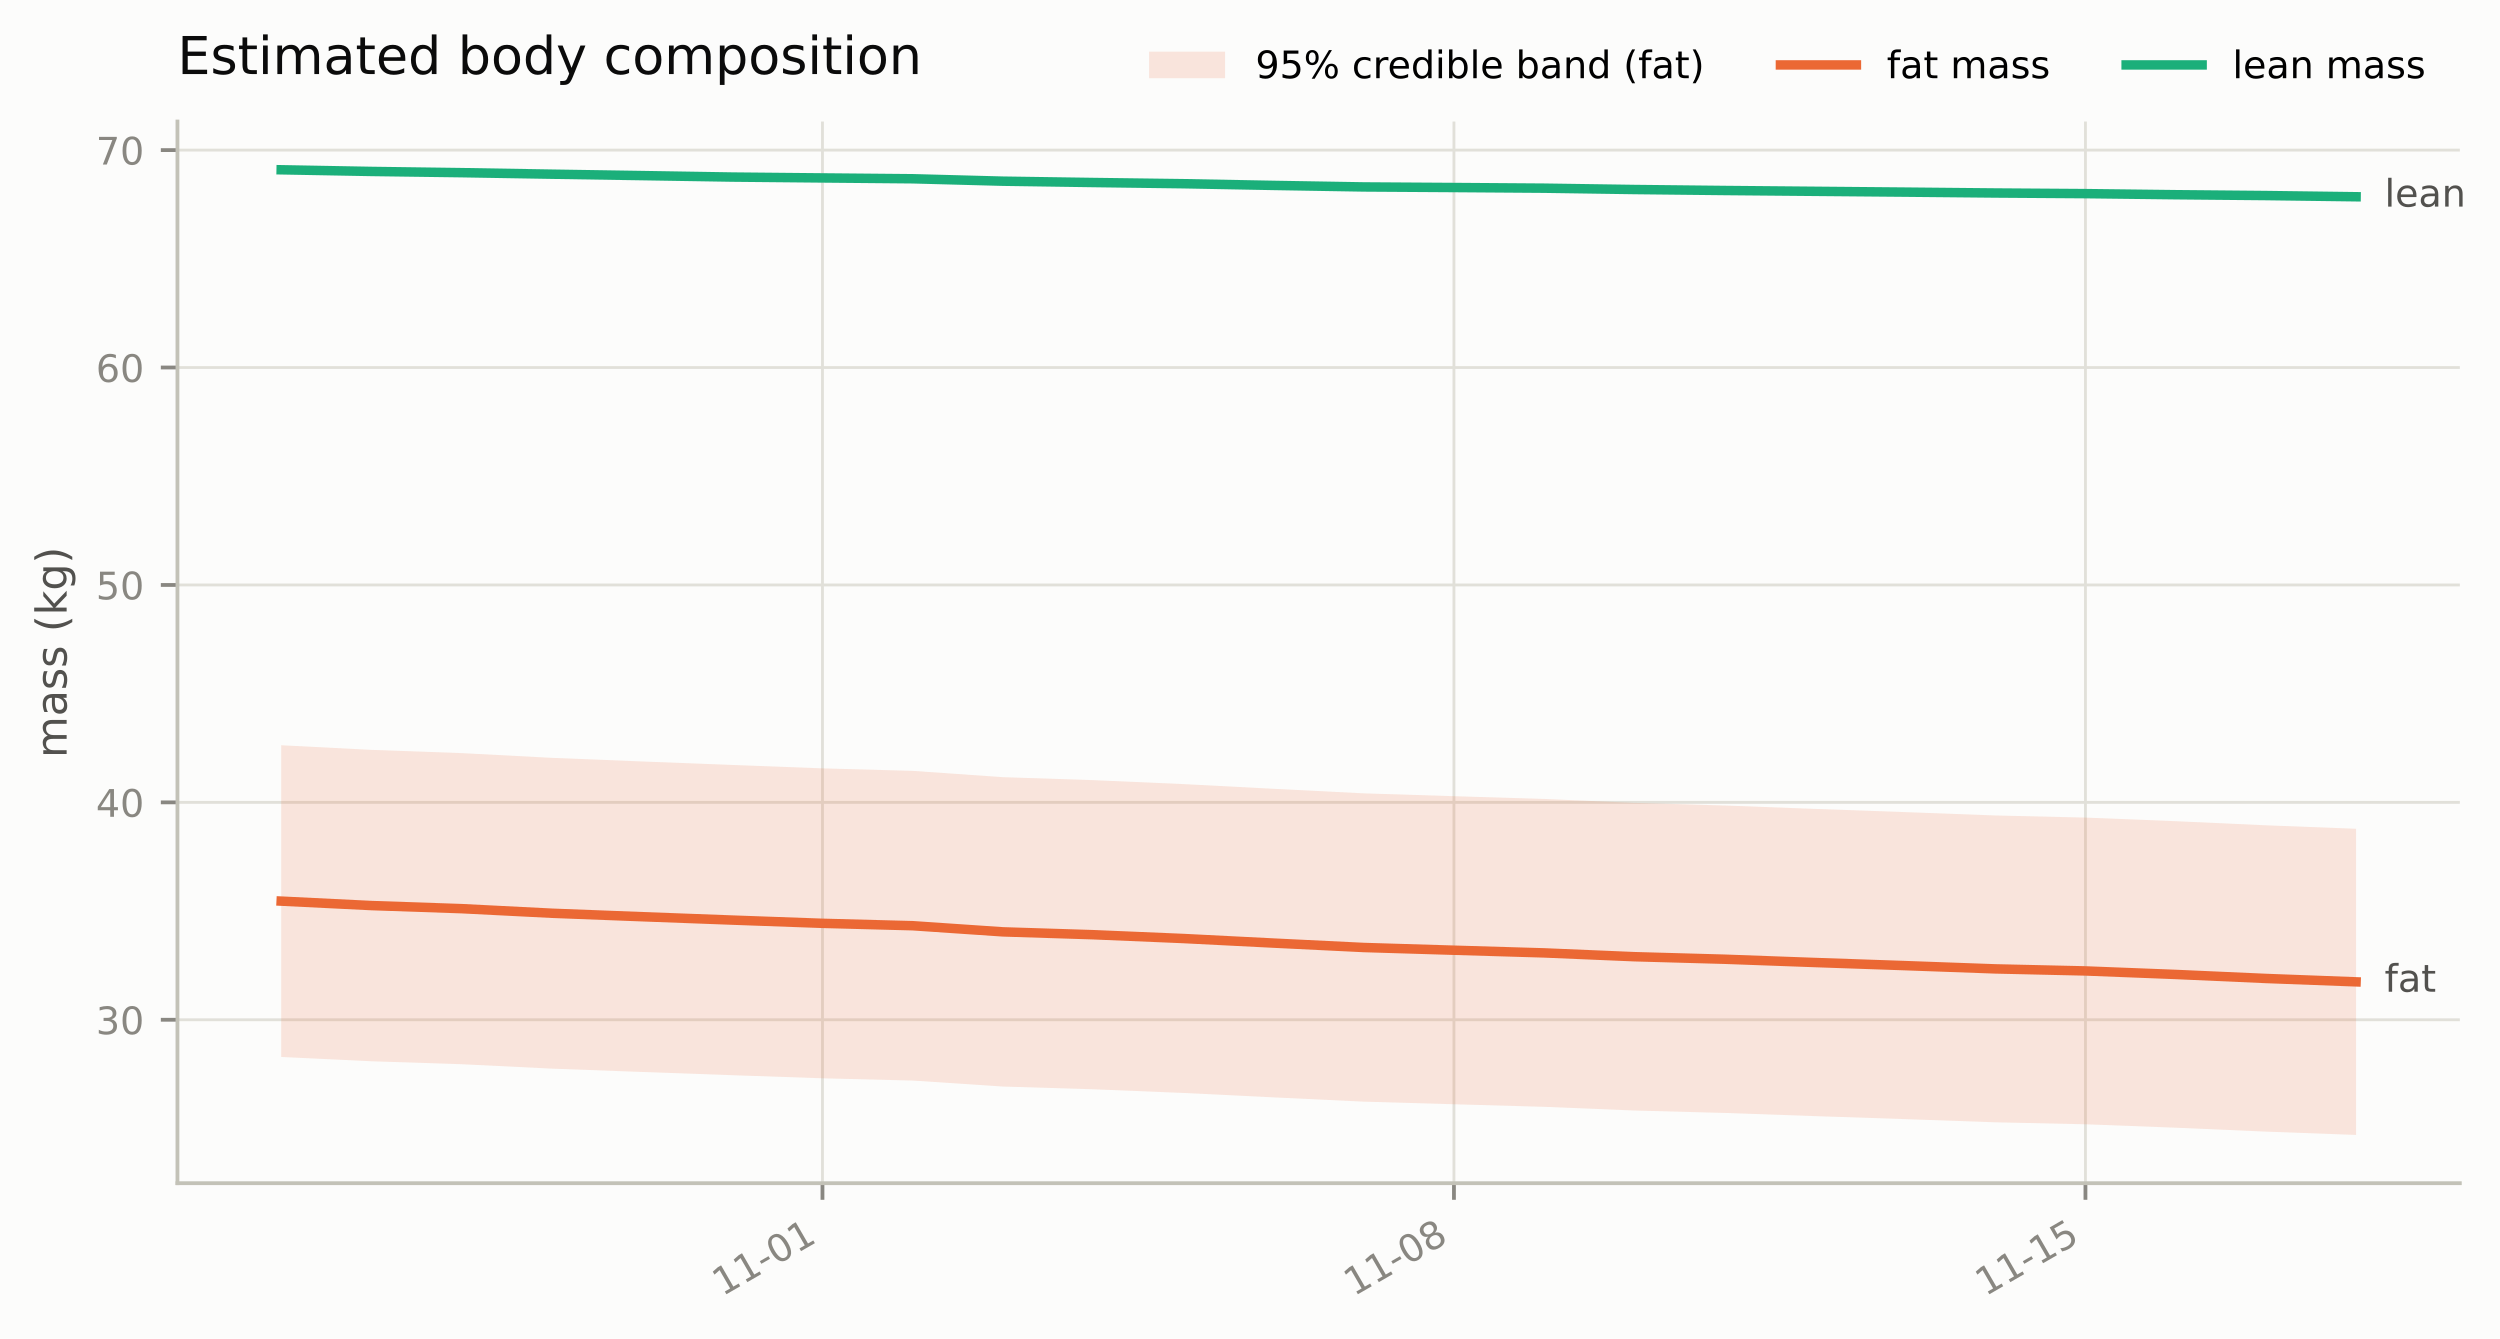
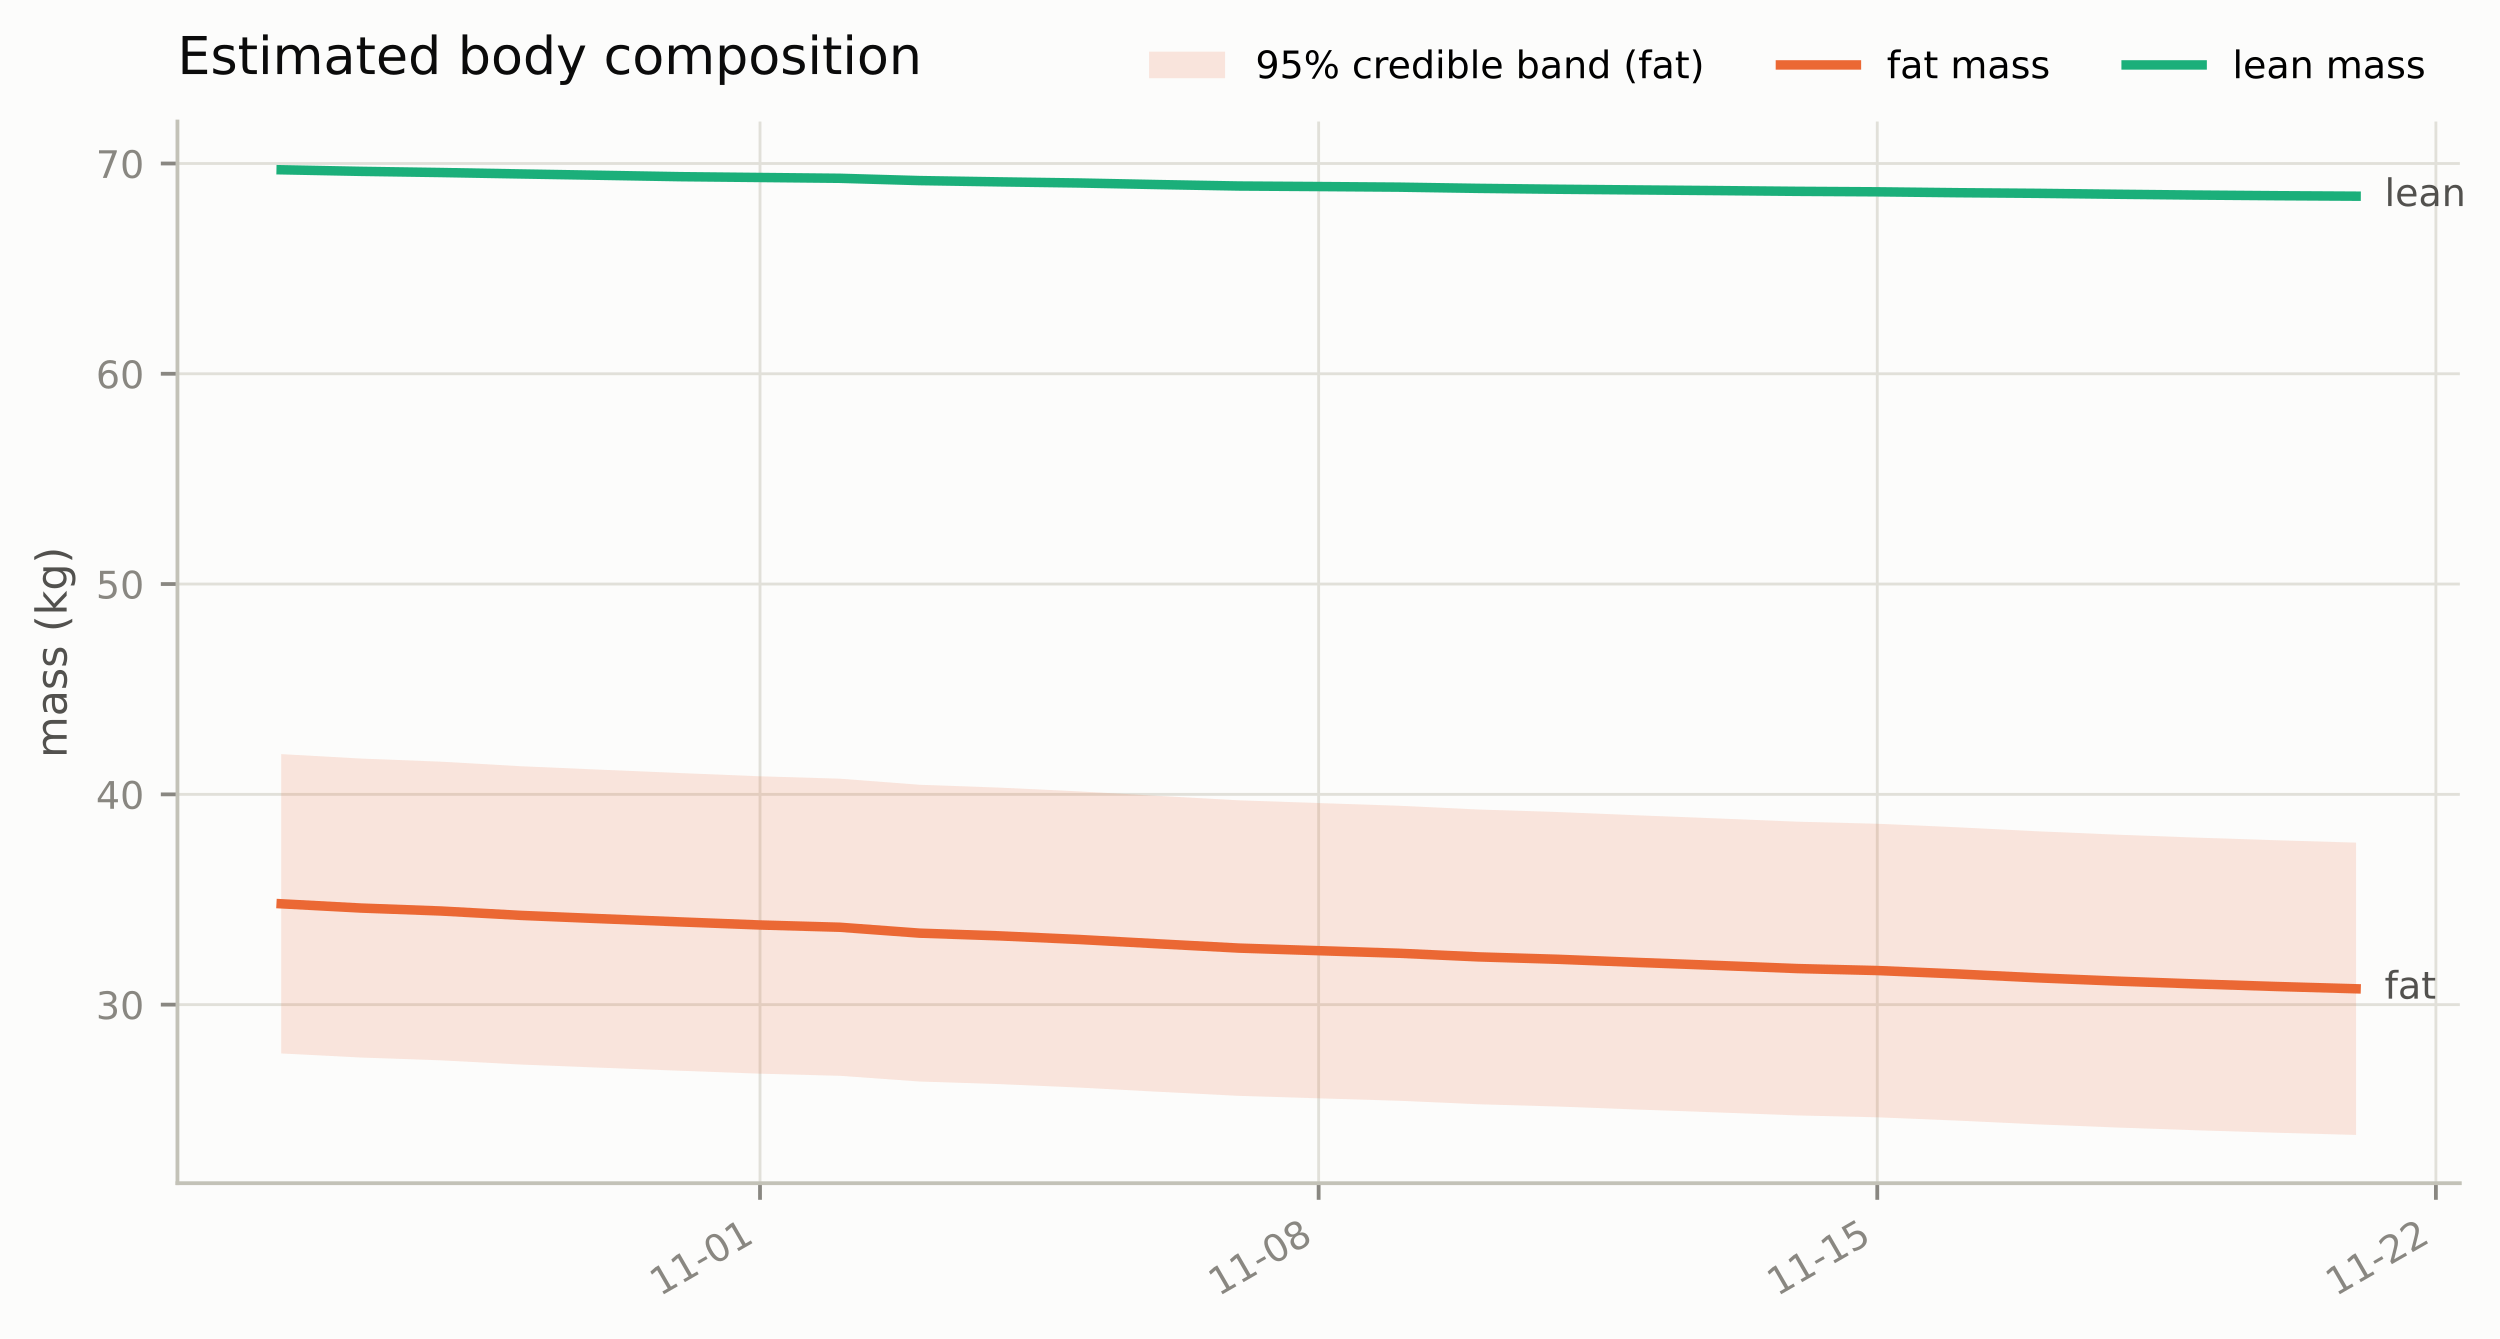
<svg xmlns="http://www.w3.org/2000/svg" xmlns:xlink="http://www.w3.org/1999/xlink" width="526.643pt" height="282pt" viewBox="0 0 526.643 282" version="1.1">
  <defs>
    <style type="text/css">*{stroke-linejoin: round; stroke-linecap: butt}</style>
  </defs>
  <g id="figure_1">
    <g id="patch_1">
      <path d="M 0 282  L 526.643 282  L 526.643 0  L 0 0  z " style="fill: #fcfcfb" />
    </g>
    <g id="axes_1">
      <g id="patch_2">
        <path d="M 37.381 249.248  L 518.18 249.248  L 518.18 25.601  L 37.381 25.601  z " style="fill: #fcfcfb" />
      </g>
      <g id="matplotlib.axis_1">
        <g id="xtick_1">
          <g id="line2d_1">
-             <path d="M 173.259 249.248  L 173.259 25.601  " clip-path="url(#p56e47faa74)" style="fill: none; stroke: #e1e0d9; stroke-width: 0.6; stroke-linecap: square" />
+             <path d="M 160.102 249.248  L 160.102 25.601  " clip-path="url(#p4e3d60b8e0)" style="fill: none; stroke: #e1e0d9; stroke-width: 0.6; stroke-linecap: square" />
          </g>
          <g id="line2d_2">
            <defs>
-               <path id="m9c98b9053b" d="M 0 0  L 0 3.5  " style="stroke: #898781; stroke-width: 0.8" />
+               <path id="m84231bf52a" d="M 0 0  L 0 3.5  " style="stroke: #898781; stroke-width: 0.8" />
            </defs>
            <g>
-               <use xlink:href="#m9c98b9053b" x="173.259" y="249.248" style="fill: #898781; stroke: #898781; stroke-width: 0.8" />
+               <use xlink:href="#m84231bf52a" x="160.102" y="249.248" style="fill: #898781; stroke: #898781; stroke-width: 0.8" />
            </g>
          </g>
          <g id="text_1">
-             <g style="fill: #898781" transform="translate(152.1661 273.1351) rotate(-30) scale(0.08 -0.08)">
+             <g style="fill: #898781" transform="translate(139.0095 273.1351) rotate(-30) scale(0.08 -0.08)">
              <defs>
                <path id="DejaVuSans-14" d="M 794 531  L 1825 531  L 1825 4091  L 703 3866  L 703 4441  L 1819 4666  L 2450 4666  L 2450 531  L 3481 531  L 3481 0  L 794 0  L 794 531  z " transform="scale(0.015625)" />
                <path id="DejaVuSans-10" d="M 313 2009  L 1997 2009  L 1997 1497  L 313 1497  L 313 2009  z " transform="scale(0.015625)" />
                <path id="DejaVuSans-13" d="M 2034 4250  Q 1547 4250 1301 3770  Q 1056 3291 1056 2328  Q 1056 1369 1301 889  Q 1547 409 2034 409  Q 2525 409 2770 889  Q 3016 1369 3016 2328  Q 3016 3291 2770 3770  Q 2525 4250 2034 4250  z M 2034 4750  Q 2819 4750 3233 4129  Q 3647 3509 3647 2328  Q 3647 1150 3233 529  Q 2819 -91 2034 -91  Q 1250 -91 836 529  Q 422 1150 422 2328  Q 422 3509 836 4129  Q 1250 4750 2034 4750  z " transform="scale(0.015625)" />
              </defs>
              <use xlink:href="#DejaVuSans-14" />
              <use xlink:href="#DejaVuSans-14" transform="translate(63.625 0)" />
              <use xlink:href="#DejaVuSans-10" transform="translate(127.25 0)" />
              <use xlink:href="#DejaVuSans-13" transform="translate(163.3281 0)" />
              <use xlink:href="#DejaVuSans-14" transform="translate(226.9531 0)" />
            </g>
          </g>
        </g>
        <g id="xtick_2">
          <g id="line2d_3">
-             <path d="M 306.286 249.248  L 306.286 25.601  " clip-path="url(#p56e47faa74)" style="fill: none; stroke: #e1e0d9; stroke-width: 0.6; stroke-linecap: square" />
+             <path d="M 277.781 249.248  L 277.781 25.601  " clip-path="url(#p4e3d60b8e0)" style="fill: none; stroke: #e1e0d9; stroke-width: 0.6; stroke-linecap: square" />
          </g>
          <g id="line2d_4">
            <g>
-               <use xlink:href="#m9c98b9053b" x="306.286" y="249.248" style="fill: #898781; stroke: #898781; stroke-width: 0.8" />
+               <use xlink:href="#m84231bf52a" x="277.781" y="249.248" style="fill: #898781; stroke: #898781; stroke-width: 0.8" />
            </g>
          </g>
          <g id="text_2">
-             <g style="fill: #898781" transform="translate(285.1937 273.1351) rotate(-30) scale(0.08 -0.08)">
+             <g style="fill: #898781" transform="translate(256.6877 273.1351) rotate(-30) scale(0.08 -0.08)">
              <defs>
                <path id="DejaVuSans-1b" d="M 2034 2216  Q 1584 2216 1326 1975  Q 1069 1734 1069 1313  Q 1069 891 1326 650  Q 1584 409 2034 409  Q 2484 409 2743 651  Q 3003 894 3003 1313  Q 3003 1734 2745 1975  Q 2488 2216 2034 2216  z M 1403 2484  Q 997 2584 770 2862  Q 544 3141 544 3541  Q 544 4100 942 4425  Q 1341 4750 2034 4750  Q 2731 4750 3128 4425  Q 3525 4100 3525 3541  Q 3525 3141 3298 2862  Q 3072 2584 2669 2484  Q 3125 2378 3379 2068  Q 3634 1759 3634 1313  Q 3634 634 3220 271  Q 2806 -91 2034 -91  Q 1263 -91 848 271  Q 434 634 434 1313  Q 434 1759 690 2068  Q 947 2378 1403 2484  z M 1172 3481  Q 1172 3119 1398 2916  Q 1625 2713 2034 2713  Q 2441 2713 2670 2916  Q 2900 3119 2900 3481  Q 2900 3844 2670 4047  Q 2441 4250 2034 4250  Q 1625 4250 1398 4047  Q 1172 3844 1172 3481  z " transform="scale(0.015625)" />
              </defs>
              <use xlink:href="#DejaVuSans-14" />
              <use xlink:href="#DejaVuSans-14" transform="translate(63.625 0)" />
              <use xlink:href="#DejaVuSans-10" transform="translate(127.25 0)" />
              <use xlink:href="#DejaVuSans-13" transform="translate(163.3281 0)" />
              <use xlink:href="#DejaVuSans-1b" transform="translate(226.9531 0)" />
            </g>
          </g>
        </g>
        <g id="xtick_3">
          <g id="line2d_5">
-             <path d="M 439.314 249.248  L 439.314 25.601  " clip-path="url(#p56e47faa74)" style="fill: none; stroke: #e1e0d9; stroke-width: 0.6; stroke-linecap: square" />
+             <path d="M 395.459 249.248  L 395.459 25.601  " clip-path="url(#p4e3d60b8e0)" style="fill: none; stroke: #e1e0d9; stroke-width: 0.6; stroke-linecap: square" />
          </g>
          <g id="line2d_6">
            <g>
-               <use xlink:href="#m9c98b9053b" x="439.314" y="249.248" style="fill: #898781; stroke: #898781; stroke-width: 0.8" />
+               <use xlink:href="#m84231bf52a" x="395.459" y="249.248" style="fill: #898781; stroke: #898781; stroke-width: 0.8" />
            </g>
          </g>
          <g id="text_3">
-             <g style="fill: #898781" transform="translate(418.2212 273.1351) rotate(-30) scale(0.08 -0.08)">
+             <g style="fill: #898781" transform="translate(374.366 273.1351) rotate(-30) scale(0.08 -0.08)">
              <defs>
                <path id="DejaVuSans-18" d="M 691 4666  L 3169 4666  L 3169 4134  L 1269 4134  L 1269 2991  Q 1406 3038 1543 3061  Q 1681 3084 1819 3084  Q 2600 3084 3056 2656  Q 3513 2228 3513 1497  Q 3513 744 3044 326  Q 2575 -91 1722 -91  Q 1428 -91 1123 -41  Q 819 9 494 109  L 494 744  Q 775 591 1075 516  Q 1375 441 1709 441  Q 2250 441 2565 725  Q 2881 1009 2881 1497  Q 2881 1984 2565 2268  Q 2250 2553 1709 2553  Q 1456 2553 1204 2497  Q 953 2441 691 2322  L 691 4666  z " transform="scale(0.015625)" />
              </defs>
              <use xlink:href="#DejaVuSans-14" />
              <use xlink:href="#DejaVuSans-14" transform="translate(63.625 0)" />
              <use xlink:href="#DejaVuSans-10" transform="translate(127.25 0)" />
              <use xlink:href="#DejaVuSans-14" transform="translate(163.3281 0)" />
              <use xlink:href="#DejaVuSans-18" transform="translate(226.9531 0)" />
            </g>
          </g>
        </g>
+         <g id="xtick_4">
+           <g id="line2d_7">
+             <path d="M 513.137 249.248  L 513.137 25.601  " clip-path="url(#p4e3d60b8e0)" style="fill: none; stroke: #e1e0d9; stroke-width: 0.6; stroke-linecap: square" />
+           </g>
+           <g id="line2d_8">
+             <g>
+               <use xlink:href="#m84231bf52a" x="513.137" y="249.248" style="fill: #898781; stroke: #898781; stroke-width: 0.8" />
+             </g>
+           </g>
+           <g id="text_4">
+             <g style="fill: #898781" transform="translate(492.0442 273.1351) rotate(-30) scale(0.08 -0.08)">
+               <defs>
+                 <path id="DejaVuSans-15" d="M 1228 531  L 3431 531  L 3431 0  L 469 0  L 469 531  Q 828 903 1448 1529  Q 2069 2156 2228 2338  Q 2531 2678 2651 2914  Q 2772 3150 2772 3378  Q 2772 3750 2511 3984  Q 2250 4219 1831 4219  Q 1534 4219 1204 4116  Q 875 4013 500 3803  L 500 4441  Q 881 4594 1212 4672  Q 1544 4750 1819 4750  Q 2544 4750 2975 4387  Q 3406 4025 3406 3419  Q 3406 3131 3298 2873  Q 3191 2616 2906 2266  Q 2828 2175 2409 1742  Q 1991 1309 1228 531  z " transform="scale(0.015625)" />
+               </defs>
+               <use xlink:href="#DejaVuSans-14" />
+               <use xlink:href="#DejaVuSans-14" transform="translate(63.625 0)" />
+               <use xlink:href="#DejaVuSans-10" transform="translate(127.25 0)" />
+               <use xlink:href="#DejaVuSans-15" transform="translate(163.3281 0)" />
+               <use xlink:href="#DejaVuSans-15" transform="translate(226.9531 0)" />
+             </g>
+           </g>
+         </g>
      </g>
      <g id="matplotlib.axis_2">
        <g id="ytick_1">
-           <g id="line2d_7">
-             <path d="M 37.381 214.82  L 518.18 214.82  " clip-path="url(#p56e47faa74)" style="fill: none; stroke: #e1e0d9; stroke-width: 0.6; stroke-linecap: square" />
-           </g>
-           <g id="line2d_8">
+           <g id="line2d_9">
+             <path d="M 37.381 211.631  L 518.18 211.631  " clip-path="url(#p4e3d60b8e0)" style="fill: none; stroke: #e1e0d9; stroke-width: 0.6; stroke-linecap: square" />
+           </g>
+           <g id="line2d_10">
            <defs>
-               <path id="m572380860f" d="M 0 0  L -3.5 0  " style="stroke: #898781; stroke-width: 0.8" />
+               <path id="m8a82c332f6" d="M 0 0  L -3.5 0  " style="stroke: #898781; stroke-width: 0.8" />
            </defs>
            <g>
-               <use xlink:href="#m572380860f" x="37.381" y="214.82" style="fill: #898781; stroke: #898781; stroke-width: 0.8" />
-             </g>
-           </g>
-           <g id="text_4">
-             <g style="fill: #898781" transform="translate(20.2007 217.8587) scale(0.08 -0.08)">
+               <use xlink:href="#m8a82c332f6" x="37.381" y="211.631" style="fill: #898781; stroke: #898781; stroke-width: 0.8" />
+             </g>
+           </g>
+           <g id="text_5">
+             <g style="fill: #898781" transform="translate(20.2007 214.6703) scale(0.08 -0.08)">
              <defs>
                <path id="DejaVuSans-16" d="M 2597 2516  Q 3050 2419 3304 2112  Q 3559 1806 3559 1356  Q 3559 666 3084 287  Q 2609 -91 1734 -91  Q 1441 -91 1130 -33  Q 819 25 488 141  L 488 750  Q 750 597 1062 519  Q 1375 441 1716 441  Q 2309 441 2620 675  Q 2931 909 2931 1356  Q 2931 1769 2642 2001  Q 2353 2234 1838 2234  L 1294 2234  L 1294 2753  L 1863 2753  Q 2328 2753 2575 2939  Q 2822 3125 2822 3475  Q 2822 3834 2567 4026  Q 2313 4219 1838 4219  Q 1578 4219 1281 4162  Q 984 4106 628 3988  L 628 4550  Q 988 4650 1302 4700  Q 1616 4750 1894 4750  Q 2613 4750 3031 4423  Q 3450 4097 3450 3541  Q 3450 3153 3228 2886  Q 3006 2619 2597 2516  z " transform="scale(0.015625)" />
              </defs>
              <use xlink:href="#DejaVuSans-16" />
              <use xlink:href="#DejaVuSans-13" transform="translate(63.625 0)" />
            </g>
          </g>
        </g>
        <g id="ytick_2">
-           <g id="line2d_9">
-             <path d="M 37.381 169.021  L 518.18 169.021  " clip-path="url(#p56e47faa74)" style="fill: none; stroke: #e1e0d9; stroke-width: 0.6; stroke-linecap: square" />
-           </g>
-           <g id="line2d_10">
-             <g>
-               <use xlink:href="#m572380860f" x="37.381" y="169.021" style="fill: #898781; stroke: #898781; stroke-width: 0.8" />
-             </g>
-           </g>
-           <g id="text_5">
-             <g style="fill: #898781" transform="translate(20.2007 172.0599) scale(0.08 -0.08)">
+           <g id="line2d_11">
+             <path d="M 37.381 167.334  L 518.18 167.334  " clip-path="url(#p4e3d60b8e0)" style="fill: none; stroke: #e1e0d9; stroke-width: 0.6; stroke-linecap: square" />
+           </g>
+           <g id="line2d_12">
+             <g>
+               <use xlink:href="#m8a82c332f6" x="37.381" y="167.334" style="fill: #898781; stroke: #898781; stroke-width: 0.8" />
+             </g>
+           </g>
+           <g id="text_6">
+             <g style="fill: #898781" transform="translate(20.2007 170.3728) scale(0.08 -0.08)">
              <defs>
                <path id="DejaVuSans-17" d="M 2419 4116  L 825 1625  L 2419 1625  L 2419 4116  z M 2253 4666  L 3047 4666  L 3047 1625  L 3713 1625  L 3713 1100  L 3047 1100  L 3047 0  L 2419 0  L 2419 1100  L 313 1100  L 313 1709  L 2253 4666  z " transform="scale(0.015625)" />
              </defs>
              <use xlink:href="#DejaVuSans-17" />
              <use xlink:href="#DejaVuSans-13" transform="translate(63.625 0)" />
            </g>
          </g>
        </g>
        <g id="ytick_3">
-           <g id="line2d_11">
-             <path d="M 37.381 123.222  L 518.18 123.222  " clip-path="url(#p56e47faa74)" style="fill: none; stroke: #e1e0d9; stroke-width: 0.6; stroke-linecap: square" />
-           </g>
-           <g id="line2d_12">
-             <g>
-               <use xlink:href="#m572380860f" x="37.381" y="123.222" style="fill: #898781; stroke: #898781; stroke-width: 0.8" />
-             </g>
-           </g>
-           <g id="text_6">
-             <g style="fill: #898781" transform="translate(20.2007 126.261) scale(0.08 -0.08)">
+           <g id="line2d_13">
+             <path d="M 37.381 123.036  L 518.18 123.036  " clip-path="url(#p4e3d60b8e0)" style="fill: none; stroke: #e1e0d9; stroke-width: 0.6; stroke-linecap: square" />
+           </g>
+           <g id="line2d_14">
+             <g>
+               <use xlink:href="#m8a82c332f6" x="37.381" y="123.036" style="fill: #898781; stroke: #898781; stroke-width: 0.8" />
+             </g>
+           </g>
+           <g id="text_7">
+             <g style="fill: #898781" transform="translate(20.2007 126.0753) scale(0.08 -0.08)">
              <use xlink:href="#DejaVuSans-18" />
              <use xlink:href="#DejaVuSans-13" transform="translate(63.625 0)" />
            </g>
          </g>
        </g>
        <g id="ytick_4">
-           <g id="line2d_13">
-             <path d="M 37.381 77.423  L 518.18 77.423  " clip-path="url(#p56e47faa74)" style="fill: none; stroke: #e1e0d9; stroke-width: 0.6; stroke-linecap: square" />
-           </g>
-           <g id="line2d_14">
-             <g>
-               <use xlink:href="#m572380860f" x="37.381" y="77.423" style="fill: #898781; stroke: #898781; stroke-width: 0.8" />
-             </g>
-           </g>
-           <g id="text_7">
-             <g style="fill: #898781" transform="translate(20.2007 80.46221) scale(0.08 -0.08)">
+           <g id="line2d_15">
+             <path d="M 37.381 78.739  L 518.18 78.739  " clip-path="url(#p4e3d60b8e0)" style="fill: none; stroke: #e1e0d9; stroke-width: 0.6; stroke-linecap: square" />
+           </g>
+           <g id="line2d_16">
+             <g>
+               <use xlink:href="#m8a82c332f6" x="37.381" y="78.739" style="fill: #898781; stroke: #898781; stroke-width: 0.8" />
+             </g>
+           </g>
+           <g id="text_8">
+             <g style="fill: #898781" transform="translate(20.2007 81.77773) scale(0.08 -0.08)">
              <defs>
                <path id="DejaVuSans-19" d="M 2113 2584  Q 1688 2584 1439 2293  Q 1191 2003 1191 1497  Q 1191 994 1439 701  Q 1688 409 2113 409  Q 2538 409 2786 701  Q 3034 994 3034 1497  Q 3034 2003 2786 2293  Q 2538 2584 2113 2584  z M 3366 4563  L 3366 3988  Q 3128 4100 2886 4159  Q 2644 4219 2406 4219  Q 1781 4219 1451 3797  Q 1122 3375 1075 2522  Q 1259 2794 1537 2939  Q 1816 3084 2150 3084  Q 2853 3084 3261 2657  Q 3669 2231 3669 1497  Q 3669 778 3244 343  Q 2819 -91 2113 -91  Q 1303 -91 875 529  Q 447 1150 447 2328  Q 447 3434 972 4092  Q 1497 4750 2381 4750  Q 2619 4750 2861 4703  Q 3103 4656 3366 4563  z " transform="scale(0.015625)" />
              </defs>
              <use xlink:href="#DejaVuSans-19" />
              <use xlink:href="#DejaVuSans-13" transform="translate(63.625 0)" />
            </g>
          </g>
        </g>
        <g id="ytick_5">
-           <g id="line2d_15">
-             <path d="M 37.381 31.624  L 518.18 31.624  " clip-path="url(#p56e47faa74)" style="fill: none; stroke: #e1e0d9; stroke-width: 0.6; stroke-linecap: square" />
-           </g>
-           <g id="line2d_16">
-             <g>
-               <use xlink:href="#m572380860f" x="37.381" y="31.624" style="fill: #898781; stroke: #898781; stroke-width: 0.8" />
-             </g>
-           </g>
-           <g id="text_8">
-             <g style="fill: #898781" transform="translate(20.2007 34.66339) scale(0.08 -0.08)">
+           <g id="line2d_17">
+             <path d="M 37.381 34.441  L 518.18 34.441  " clip-path="url(#p4e3d60b8e0)" style="fill: none; stroke: #e1e0d9; stroke-width: 0.6; stroke-linecap: square" />
+           </g>
+           <g id="line2d_18">
+             <g>
+               <use xlink:href="#m8a82c332f6" x="37.381" y="34.441" style="fill: #898781; stroke: #898781; stroke-width: 0.8" />
+             </g>
+           </g>
+           <g id="text_9">
+             <g style="fill: #898781" transform="translate(20.2007 37.48019) scale(0.08 -0.08)">
              <defs>
                <path id="DejaVuSans-1a" d="M 525 4666  L 3525 4666  L 3525 4397  L 1831 0  L 1172 0  L 2766 4134  L 525 4134  L 525 4666  z " transform="scale(0.015625)" />
              </defs>
              <use xlink:href="#DejaVuSans-1a" />
              <use xlink:href="#DejaVuSans-13" transform="translate(63.625 0)" />
            </g>
          </g>
        </g>
-         <g id="text_9">
+         <g id="text_10">
          <g style="fill: #52514e" transform="translate(14.03859 159.6579) rotate(-90) scale(0.09 -0.09)">
            <defs>
              <path id="DejaVuSans-50" d="M 3328 2828  Q 3544 3216 3844 3400  Q 4144 3584 4550 3584  Q 5097 3584 5394 3201  Q 5691 2819 5691 2113  L 5691 0  L 5113 0  L 5113 2094  Q 5113 2597 4934 2840  Q 4756 3084 4391 3084  Q 3944 3084 3684 2787  Q 3425 2491 3425 1978  L 3425 0  L 2847 0  L 2847 2094  Q 2847 2600 2669 2842  Q 2491 3084 2119 3084  Q 1678 3084 1418 2786  Q 1159 2488 1159 1978  L 1159 0  L 581 0  L 581 3500  L 1159 3500  L 1159 2956  Q 1356 3278 1631 3431  Q 1906 3584 2284 3584  Q 2666 3584 2933 3390  Q 3200 3197 3328 2828  z " transform="scale(0.015625)" />
              <path id="DejaVuSans-44" d="M 2194 1759  Q 1497 1759 1228 1600  Q 959 1441 959 1056  Q 959 750 1161 570  Q 1363 391 1709 391  Q 2188 391 2477 730  Q 2766 1069 2766 1631  L 2766 1759  L 2194 1759  z M 3341 1997  L 3341 0  L 2766 0  L 2766 531  Q 2569 213 2275 61  Q 1981 -91 1556 -91  Q 1019 -91 701 211  Q 384 513 384 1019  Q 384 1609 779 1909  Q 1175 2209 1959 2209  L 2766 2209  L 2766 2266  Q 2766 2663 2505 2880  Q 2244 3097 1772 3097  Q 1472 3097 1187 3025  Q 903 2953 641 2809  L 641 3341  Q 956 3463 1253 3523  Q 1550 3584 1831 3584  Q 2591 3584 2966 3190  Q 3341 2797 3341 1997  z " transform="scale(0.015625)" />
              <path id="DejaVuSans-56" d="M 2834 3397  L 2834 2853  Q 2591 2978 2328 3040  Q 2066 3103 1784 3103  Q 1356 3103 1142 2972  Q 928 2841 928 2578  Q 928 2378 1081 2264  Q 1234 2150 1697 2047  L 1894 2003  Q 2506 1872 2764 1633  Q 3022 1394 3022 966  Q 3022 478 2636 193  Q 2250 -91 1575 -91  Q 1294 -91 989 -36  Q 684 19 347 128  L 347 722  Q 666 556 975 473  Q 1284 391 1588 391  Q 1994 391 2212 530  Q 2431 669 2431 922  Q 2431 1156 2273 1281  Q 2116 1406 1581 1522  L 1381 1569  Q 847 1681 609 1914  Q 372 2147 372 2553  Q 372 3047 722 3315  Q 1072 3584 1716 3584  Q 2034 3584 2315 3537  Q 2597 3491 2834 3397  z " transform="scale(0.015625)" />
              <path id="DejaVuSans-3" transform="scale(0.015625)" />
              <path id="DejaVuSans-b" d="M 1984 4856  Q 1566 4138 1362 3434  Q 1159 2731 1159 2009  Q 1159 1288 1364 580  Q 1569 -128 1984 -844  L 1484 -844  Q 1016 -109 783 600  Q 550 1309 550 2009  Q 550 2706 781 3412  Q 1013 4119 1484 4856  L 1984 4856  z " transform="scale(0.015625)" />
              <path id="DejaVuSans-4e" d="M 581 4863  L 1159 4863  L 1159 1991  L 2875 3500  L 3609 3500  L 1753 1863  L 3688 0  L 2938 0  L 1159 1709  L 1159 0  L 581 0  L 581 4863  z " transform="scale(0.015625)" />
              <path id="DejaVuSans-4a" d="M 2906 1791  Q 2906 2416 2648 2759  Q 2391 3103 1925 3103  Q 1463 3103 1205 2759  Q 947 2416 947 1791  Q 947 1169 1205 825  Q 1463 481 1925 481  Q 2391 481 2648 825  Q 2906 1169 2906 1791  z M 3481 434  Q 3481 -459 3084 -895  Q 2688 -1331 1869 -1331  Q 1566 -1331 1297 -1286  Q 1028 -1241 775 -1147  L 775 -588  Q 1028 -725 1275 -790  Q 1522 -856 1778 -856  Q 2344 -856 2625 -561  Q 2906 -266 2906 331  L 2906 616  Q 2728 306 2450 153  Q 2172 0 1784 0  Q 1141 0 747 490  Q 353 981 353 1791  Q 353 2603 747 3093  Q 1141 3584 1784 3584  Q 2172 3584 2450 3431  Q 2728 3278 2906 2969  L 2906 3500  L 3481 3500  L 3481 434  z " transform="scale(0.015625)" />
              <path id="DejaVuSans-c" d="M 513 4856  L 1013 4856  Q 1481 4119 1714 3412  Q 1947 2706 1947 2009  Q 1947 1309 1714 600  Q 1481 -109 1013 -844  L 513 -844  Q 928 -128 1133 580  Q 1338 1288 1338 2009  Q 1338 2731 1133 3434  Q 928 4138 513 4856  z " transform="scale(0.015625)" />
            </defs>
            <use xlink:href="#DejaVuSans-50" />
            <use xlink:href="#DejaVuSans-44" transform="translate(97.40625 0)" />
            <use xlink:href="#DejaVuSans-56" transform="translate(158.6875 0)" />
            <use xlink:href="#DejaVuSans-56" transform="translate(210.7812 0)" />
            <use xlink:href="#DejaVuSans-3" transform="translate(262.875 0)" />
            <use xlink:href="#DejaVuSans-b" transform="translate(294.6562 0)" />
            <use xlink:href="#DejaVuSans-4e" transform="translate(333.6719 0)" />
            <use xlink:href="#DejaVuSans-4a" transform="translate(391.5781 0)" />
            <use xlink:href="#DejaVuSans-c" transform="translate(455.0625 0)" />
          </g>
        </g>
      </g>
      <g id="FillBetweenPolyCollection_1">
        <defs>
-           <path id="mee83470024" d="M 59.235 -125.008  L 59.235 -59.336  L 78.239 -58.437  L 97.243 -57.815  L 116.247 -56.885  L 135.251 -56.183  L 154.255 -55.501  L 173.259 -54.848  L 192.263 -54.37  L 211.267 -53.111  L 230.271 -52.535  L 249.275 -51.763  L 268.279 -50.83  L 287.282 -49.93  L 306.286 -49.379  L 325.29 -48.839  L 344.294 -48.062  L 363.298 -47.551  L 382.302 -46.882  L 401.306 -46.247  L 420.31 -45.58  L 439.314 -45.162  L 458.318 -44.441  L 477.322 -43.616  L 496.326 -42.917  L 496.326 -107.413  L 496.326 -107.413  L 477.322 -108.144  L 458.318 -109.009  L 439.314 -109.768  L 420.31 -110.216  L 401.306 -110.923  L 382.302 -111.6  L 363.298 -112.314  L 344.294 -112.865  L 325.29 -113.691  L 306.286 -114.276  L 287.282 -114.875  L 268.279 -115.833  L 249.275 -116.826  L 230.271 -117.657  L 211.267 -118.282  L 192.263 -119.61  L 173.259 -120.139  L 154.255 -120.852  L 135.251 -121.592  L 116.247 -122.354  L 97.243 -123.351  L 78.239 -124.034  L 59.235 -125.008  z " />
+           <path id="m42bb471457" d="M 59.235 -123.141  L 59.235 -60.08  L 76.046 -59.221  L 92.858 -58.633  L 109.669 -57.746  L 126.48 -57.082  L 143.291 -56.438  L 160.102 -55.82  L 176.913 -55.372  L 193.725 -54.167  L 210.536 -53.624  L 227.347 -52.892  L 244.158 -52.003  L 260.969 -51.148  L 277.781 -50.629  L 294.592 -50.119  L 311.403 -49.38  L 328.214 -48.898  L 345.025 -48.261  L 361.836 -47.657  L 378.648 -47.023  L 395.459 -46.63  L 412.27 -45.939  L 429.081 -45.148  L 445.892 -44.478  L 462.703 -43.897  L 479.515 -43.38  L 496.326 -42.917  L 496.326 -104.496  L 496.326 -104.496  L 479.515 -104.994  L 462.703 -105.549  L 445.892 -106.172  L 429.081 -106.887  L 412.27 -107.73  L 395.459 -108.47  L 378.648 -108.905  L 361.836 -109.589  L 345.025 -110.247  L 328.214 -110.939  L 311.403 -111.47  L 294.592 -112.268  L 277.781 -112.831  L 260.969 -113.407  L 244.158 -114.328  L 227.347 -115.285  L 210.536 -116.083  L 193.725 -116.682  L 176.913 -117.963  L 160.102 -118.467  L 143.291 -119.15  L 126.48 -119.86  L 109.669 -120.589  L 92.858 -121.548  L 76.046 -122.202  L 59.235 -123.141  z " />
        </defs>
-         <g clip-path="url(#p56e47faa74)">
-           <use xlink:href="#mee83470024" x="0" y="282" style="fill: #eb6834; fill-opacity: 0.16" />
-         </g>
-       </g>
-       <g id="line2d_17">
-         <path d="M 59.235 189.828  L 78.239 190.764  L 97.243 191.416  L 116.247 192.38  L 135.251 193.112  L 154.255 193.823  L 173.259 194.506  L 192.263 195.009  L 211.267 196.303  L 230.271 196.904  L 249.275 197.705  L 268.279 198.668  L 287.282 199.597  L 306.286 200.172  L 325.29 200.734  L 344.294 201.536  L 363.298 202.067  L 382.302 202.758  L 401.306 203.415  L 420.31 204.102  L 439.314 204.534  L 458.318 205.275  L 477.322 206.12  L 496.326 206.834  " clip-path="url(#p56e47faa74)" style="fill: none; stroke: #eb6834; stroke-width: 2; stroke-linecap: square" />
-       </g>
-       <g id="line2d_18">
-         <path d="M 59.235 35.766  L 78.239 36.115  L 97.243 36.373  L 116.247 36.692  L 135.251 36.991  L 154.255 37.3  L 173.259 37.483  L 192.263 37.658  L 211.267 38.167  L 230.271 38.447  L 249.275 38.7  L 268.279 39.059  L 287.282 39.38  L 306.286 39.503  L 325.29 39.641  L 344.294 39.923  L 363.298 40.13  L 382.302 40.302  L 401.306 40.471  L 420.31 40.656  L 439.314 40.79  L 458.318 41.018  L 477.322 41.196  L 496.326 41.448  " clip-path="url(#p56e47faa74)" style="fill: none; stroke: #1baf7a; stroke-width: 2; stroke-linecap: square" />
+         <g clip-path="url(#p4e3d60b8e0)">
+           <use xlink:href="#m42bb471457" x="0" y="282" style="fill: #eb6834; fill-opacity: 0.16" />
+         </g>
+       </g>
+       <g id="line2d_19">
+         <path d="M 59.235 190.389  L 76.046 191.288  L 92.858 191.909  L 109.669 192.832  L 126.48 193.529  L 143.291 194.205  L 160.102 194.856  L 176.913 195.332  L 193.725 196.575  L 210.536 197.146  L 227.347 197.911  L 244.158 198.834  L 260.969 199.722  L 277.781 200.269  L 294.592 200.806  L 311.403 201.574  L 328.214 202.081  L 345.025 202.746  L 361.836 203.377  L 378.648 204.036  L 395.459 204.45  L 412.27 205.165  L 429.081 205.982  L 445.892 206.675  L 462.703 207.277  L 479.515 207.812  L 496.326 208.293  " clip-path="url(#p4e3d60b8e0)" style="fill: none; stroke: #eb6834; stroke-width: 2; stroke-linecap: square" />
+       </g>
+       <g id="line2d_20">
+         <path d="M 59.235 35.766  L 76.046 36.097  L 92.858 36.343  L 109.669 36.644  L 126.48 36.926  L 143.291 37.219  L 160.102 37.388  L 176.913 37.558  L 193.725 38.044  L 210.536 38.311  L 227.347 38.548  L 244.158 38.885  L 260.969 39.186  L 277.781 39.298  L 294.592 39.423  L 311.403 39.679  L 328.214 39.865  L 345.025 40.011  L 361.836 40.15  L 378.648 40.306  L 395.459 40.407  L 412.27 40.594  L 429.081 40.727  L 445.892 40.92  L 462.703 41.091  L 479.515 41.226  L 496.326 41.327  " clip-path="url(#p4e3d60b8e0)" style="fill: none; stroke: #1baf7a; stroke-width: 2; stroke-linecap: square" />
      </g>
      <g id="patch_3">
        <path d="M 37.381 249.248  L 37.381 25.601  " style="fill: none; stroke: #c3c2b7; stroke-width: 0.8; stroke-linejoin: miter; stroke-linecap: square" />
      </g>
      <g id="patch_4">
        <path d="M 37.381 249.248  L 518.18 249.248  " style="fill: none; stroke: #c3c2b7; stroke-width: 0.8; stroke-linejoin: miter; stroke-linecap: square" />
      </g>
-       <g id="text_10">
-         <g style="fill: #52514e" transform="translate(502.3258 208.9128) scale(0.08 -0.08)">
+       <g id="text_11">
+         <g style="fill: #52514e" transform="translate(502.3258 210.3712) scale(0.08 -0.08)">
          <defs>
            <path id="DejaVuSans-49" d="M 2375 4863  L 2375 4384  L 1825 4384  Q 1516 4384 1395 4259  Q 1275 4134 1275 3809  L 1275 3500  L 2222 3500  L 2222 3053  L 1275 3053  L 1275 0  L 697 0  L 697 3053  L 147 3053  L 147 3500  L 697 3500  L 697 3744  Q 697 4328 969 4595  Q 1241 4863 1831 4863  L 2375 4863  z " transform="scale(0.015625)" />
            <path id="DejaVuSans-57" d="M 1172 4494  L 1172 3500  L 2356 3500  L 2356 3053  L 1172 3053  L 1172 1153  Q 1172 725 1289 603  Q 1406 481 1766 481  L 2356 481  L 2356 0  L 1766 0  Q 1100 0 847 248  Q 594 497 594 1153  L 594 3053  L 172 3053  L 172 3500  L 594 3500  L 594 4494  L 1172 4494  z " transform="scale(0.015625)" />
          </defs>
          <use xlink:href="#DejaVuSans-49" />
          <use xlink:href="#DejaVuSans-44" transform="translate(35.20312 0)" />
          <use xlink:href="#DejaVuSans-57" transform="translate(96.48438 0)" />
        </g>
      </g>
-       <g id="text_11">
-         <g style="fill: #52514e" transform="translate(502.3258 43.5265) scale(0.08 -0.08)">
+       <g id="text_12">
+         <g style="fill: #52514e" transform="translate(502.3258 43.40511) scale(0.08 -0.08)">
          <defs>
            <path id="DejaVuSans-4f" d="M 603 4863  L 1178 4863  L 1178 0  L 603 0  L 603 4863  z " transform="scale(0.015625)" />
            <path id="DejaVuSans-48" d="M 3597 1894  L 3597 1613  L 953 1613  Q 991 1019 1311 708  Q 1631 397 2203 397  Q 2534 397 2845 478  Q 3156 559 3463 722  L 3463 178  Q 3153 47 2828 -22  Q 2503 -91 2169 -91  Q 1331 -91 842 396  Q 353 884 353 1716  Q 353 2575 817 3079  Q 1281 3584 2069 3584  Q 2775 3584 3186 3129  Q 3597 2675 3597 1894  z M 3022 2063  Q 3016 2534 2758 2815  Q 2500 3097 2075 3097  Q 1594 3097 1305 2825  Q 1016 2553 972 2059  L 3022 2063  z " transform="scale(0.015625)" />
            <path id="DejaVuSans-51" d="M 3513 2113  L 3513 0  L 2938 0  L 2938 2094  Q 2938 2591 2744 2837  Q 2550 3084 2163 3084  Q 1697 3084 1428 2787  Q 1159 2491 1159 1978  L 1159 0  L 581 0  L 581 3500  L 1159 3500  L 1159 2956  Q 1366 3272 1645 3428  Q 1925 3584 2291 3584  Q 2894 3584 3203 3211  Q 3513 2838 3513 2113  z " transform="scale(0.015625)" />
          </defs>
          <use xlink:href="#DejaVuSans-4f" />
          <use xlink:href="#DejaVuSans-48" transform="translate(27.78125 0)" />
          <use xlink:href="#DejaVuSans-44" transform="translate(89.3125 0)" />
          <use xlink:href="#DejaVuSans-51" transform="translate(150.5938 0)" />
        </g>
      </g>
-       <g id="text_12">
+       <g id="text_13">
        <g style="fill: #0b0b0b" transform="translate(37.3807 15.60063) scale(0.11 -0.11)">
          <defs>
            <path id="DejaVuSans-28" d="M 628 4666  L 3578 4666  L 3578 4134  L 1259 4134  L 1259 2753  L 3481 2753  L 3481 2222  L 1259 2222  L 1259 531  L 3634 531  L 3634 0  L 628 0  L 628 4666  z " transform="scale(0.015625)" />
            <path id="DejaVuSans-4c" d="M 603 3500  L 1178 3500  L 1178 0  L 603 0  L 603 3500  z M 603 4863  L 1178 4863  L 1178 4134  L 603 4134  L 603 4863  z " transform="scale(0.015625)" />
            <path id="DejaVuSans-47" d="M 2906 2969  L 2906 4863  L 3481 4863  L 3481 0  L 2906 0  L 2906 525  Q 2725 213 2448 61  Q 2172 -91 1784 -91  Q 1150 -91 751 415  Q 353 922 353 1747  Q 353 2572 751 3078  Q 1150 3584 1784 3584  Q 2172 3584 2448 3432  Q 2725 3281 2906 2969  z M 947 1747  Q 947 1113 1208 752  Q 1469 391 1925 391  Q 2381 391 2643 752  Q 2906 1113 2906 1747  Q 2906 2381 2643 2742  Q 2381 3103 1925 3103  Q 1469 3103 1208 2742  Q 947 2381 947 1747  z " transform="scale(0.015625)" />
            <path id="DejaVuSans-45" d="M 3116 1747  Q 3116 2381 2855 2742  Q 2594 3103 2138 3103  Q 1681 3103 1420 2742  Q 1159 2381 1159 1747  Q 1159 1113 1420 752  Q 1681 391 2138 391  Q 2594 391 2855 752  Q 3116 1113 3116 1747  z M 1159 2969  Q 1341 3281 1617 3432  Q 1894 3584 2278 3584  Q 2916 3584 3314 3078  Q 3713 2572 3713 1747  Q 3713 922 3314 415  Q 2916 -91 2278 -91  Q 1894 -91 1617 61  Q 1341 213 1159 525  L 1159 0  L 581 0  L 581 4863  L 1159 4863  L 1159 2969  z " transform="scale(0.015625)" />
            <path id="DejaVuSans-52" d="M 1959 3097  Q 1497 3097 1228 2736  Q 959 2375 959 1747  Q 959 1119 1226 758  Q 1494 397 1959 397  Q 2419 397 2687 759  Q 2956 1122 2956 1747  Q 2956 2369 2687 2733  Q 2419 3097 1959 3097  z M 1959 3584  Q 2709 3584 3137 3096  Q 3566 2609 3566 1747  Q 3566 888 3137 398  Q 2709 -91 1959 -91  Q 1206 -91 779 398  Q 353 888 353 1747  Q 353 2609 779 3096  Q 1206 3584 1959 3584  z " transform="scale(0.015625)" />
            <path id="DejaVuSans-5c" d="M 2059 -325  Q 1816 -950 1584 -1140  Q 1353 -1331 966 -1331  L 506 -1331  L 506 -850  L 844 -850  Q 1081 -850 1212 -737  Q 1344 -625 1503 -206  L 1606 56  L 191 3500  L 800 3500  L 1894 763  L 2988 3500  L 3597 3500  L 2059 -325  z " transform="scale(0.015625)" />
            <path id="DejaVuSans-46" d="M 3122 3366  L 3122 2828  Q 2878 2963 2633 3030  Q 2388 3097 2138 3097  Q 1578 3097 1268 2742  Q 959 2388 959 1747  Q 959 1106 1268 751  Q 1578 397 2138 397  Q 2388 397 2633 464  Q 2878 531 3122 666  L 3122 134  Q 2881 22 2623 -34  Q 2366 -91 2075 -91  Q 1284 -91 818 406  Q 353 903 353 1747  Q 353 2603 823 3093  Q 1294 3584 2113 3584  Q 2378 3584 2631 3529  Q 2884 3475 3122 3366  z " transform="scale(0.015625)" />
            <path id="DejaVuSans-53" d="M 1159 525  L 1159 -1331  L 581 -1331  L 581 3500  L 1159 3500  L 1159 2969  Q 1341 3281 1617 3432  Q 1894 3584 2278 3584  Q 2916 3584 3314 3078  Q 3713 2572 3713 1747  Q 3713 922 3314 415  Q 2916 -91 2278 -91  Q 1894 -91 1617 61  Q 1341 213 1159 525  z M 3116 1747  Q 3116 2381 2855 2742  Q 2594 3103 2138 3103  Q 1681 3103 1420 2742  Q 1159 2381 1159 1747  Q 1159 1113 1420 752  Q 1681 391 2138 391  Q 2594 391 2855 752  Q 3116 1113 3116 1747  z " transform="scale(0.015625)" />
          </defs>
          <use xlink:href="#DejaVuSans-28" />
          <use xlink:href="#DejaVuSans-56" transform="translate(63.1875 0)" />
          <use xlink:href="#DejaVuSans-57" transform="translate(115.2812 0)" />
          <use xlink:href="#DejaVuSans-4c" transform="translate(154.4844 0)" />
          <use xlink:href="#DejaVuSans-50" transform="translate(182.2656 0)" />
          <use xlink:href="#DejaVuSans-44" transform="translate(279.6719 0)" />
          <use xlink:href="#DejaVuSans-57" transform="translate(340.9531 0)" />
          <use xlink:href="#DejaVuSans-48" transform="translate(380.1562 0)" />
          <use xlink:href="#DejaVuSans-47" transform="translate(441.6875 0)" />
          <use xlink:href="#DejaVuSans-3" transform="translate(505.1719 0)" />
          <use xlink:href="#DejaVuSans-45" transform="translate(536.9531 0)" />
          <use xlink:href="#DejaVuSans-52" transform="translate(600.4375 0)" />
          <use xlink:href="#DejaVuSans-47" transform="translate(661.625 0)" />
          <use xlink:href="#DejaVuSans-5c" transform="translate(725.1094 0)" />
          <use xlink:href="#DejaVuSans-3" transform="translate(784.2969 0)" />
          <use xlink:href="#DejaVuSans-46" transform="translate(816.0781 0)" />
          <use xlink:href="#DejaVuSans-52" transform="translate(871.0625 0)" />
          <use xlink:href="#DejaVuSans-50" transform="translate(932.25 0)" />
          <use xlink:href="#DejaVuSans-53" transform="translate(1029.656 0)" />
          <use xlink:href="#DejaVuSans-52" transform="translate(1093.141 0)" />
          <use xlink:href="#DejaVuSans-56" transform="translate(1154.328 0)" />
          <use xlink:href="#DejaVuSans-4c" transform="translate(1206.422 0)" />
          <use xlink:href="#DejaVuSans-57" transform="translate(1234.203 0)" />
          <use xlink:href="#DejaVuSans-4c" transform="translate(1273.406 0)" />
          <use xlink:href="#DejaVuSans-52" transform="translate(1301.188 0)" />
          <use xlink:href="#DejaVuSans-51" transform="translate(1362.375 0)" />
        </g>
      </g>
      <g id="legend_1">
        <g id="patch_5">
          <path d="M 242.068 16.479  L 258.068 16.479  L 258.068 10.879  L 242.068 10.879  z " style="fill: #eb6834; fill-opacity: 0.16" />
        </g>
-         <g id="text_13">
+         <g id="text_14">
          <g transform="translate(264.4678 16.47875) scale(0.08 -0.08)">
            <defs>
              <path id="DejaVuSans-1c" d="M 703 97  L 703 672  Q 941 559 1184 500  Q 1428 441 1663 441  Q 2288 441 2617 861  Q 2947 1281 2994 2138  Q 2813 1869 2534 1725  Q 2256 1581 1919 1581  Q 1219 1581 811 2004  Q 403 2428 403 3163  Q 403 3881 828 4315  Q 1253 4750 1959 4750  Q 2769 4750 3195 4129  Q 3622 3509 3622 2328  Q 3622 1225 3098 567  Q 2575 -91 1691 -91  Q 1453 -91 1209 -44  Q 966 3 703 97  z M 1959 2075  Q 2384 2075 2632 2365  Q 2881 2656 2881 3163  Q 2881 3666 2632 3958  Q 2384 4250 1959 4250  Q 1534 4250 1286 3958  Q 1038 3666 1038 3163  Q 1038 2656 1286 2365  Q 1534 2075 1959 2075  z " transform="scale(0.015625)" />
              <path id="DejaVuSans-8" d="M 4653 2053  Q 4381 2053 4226 1822  Q 4072 1591 4072 1178  Q 4072 772 4226 539  Q 4381 306 4653 306  Q 4919 306 5073 539  Q 5228 772 5228 1178  Q 5228 1588 5073 1820  Q 4919 2053 4653 2053  z M 4653 2450  Q 5147 2450 5437 2106  Q 5728 1763 5728 1178  Q 5728 594 5436 251  Q 5144 -91 4653 -91  Q 4153 -91 3862 251  Q 3572 594 3572 1178  Q 3572 1766 3864 2108  Q 4156 2450 4653 2450  z M 1428 4353  Q 1159 4353 1004 4120  Q 850 3888 850 3481  Q 850 3069 1003 2837  Q 1156 2606 1428 2606  Q 1700 2606 1854 2837  Q 2009 3069 2009 3481  Q 2009 3884 1853 4118  Q 1697 4353 1428 4353  z M 4250 4750  L 4750 4750  L 1831 -91  L 1331 -91  L 4250 4750  z M 1428 4750  Q 1922 4750 2215 4408  Q 2509 4066 2509 3481  Q 2509 2891 2217 2550  Q 1925 2209 1428 2209  Q 931 2209 642 2551  Q 353 2894 353 3481  Q 353 4063 643 4406  Q 934 4750 1428 4750  z " transform="scale(0.015625)" />
              <path id="DejaVuSans-55" d="M 2631 2963  Q 2534 3019 2420 3045  Q 2306 3072 2169 3072  Q 1681 3072 1420 2755  Q 1159 2438 1159 1844  L 1159 0  L 581 0  L 581 3500  L 1159 3500  L 1159 2956  Q 1341 3275 1631 3429  Q 1922 3584 2338 3584  Q 2397 3584 2469 3576  Q 2541 3569 2628 3553  L 2631 2963  z " transform="scale(0.015625)" />
            </defs>
            <use xlink:href="#DejaVuSans-1c" />
            <use xlink:href="#DejaVuSans-18" transform="translate(63.625 0)" />
            <use xlink:href="#DejaVuSans-8" transform="translate(127.25 0)" />
            <use xlink:href="#DejaVuSans-3" transform="translate(222.2656 0)" />
            <use xlink:href="#DejaVuSans-46" transform="translate(254.0469 0)" />
            <use xlink:href="#DejaVuSans-55" transform="translate(309.0312 0)" />
            <use xlink:href="#DejaVuSans-48" transform="translate(347.9375 0)" />
            <use xlink:href="#DejaVuSans-47" transform="translate(409.4688 0)" />
            <use xlink:href="#DejaVuSans-4c" transform="translate(472.9531 0)" />
            <use xlink:href="#DejaVuSans-45" transform="translate(500.7344 0)" />
            <use xlink:href="#DejaVuSans-4f" transform="translate(564.2188 0)" />
            <use xlink:href="#DejaVuSans-48" transform="translate(592 0)" />
            <use xlink:href="#DejaVuSans-3" transform="translate(653.5312 0)" />
            <use xlink:href="#DejaVuSans-45" transform="translate(685.3125 0)" />
            <use xlink:href="#DejaVuSans-44" transform="translate(748.7969 0)" />
            <use xlink:href="#DejaVuSans-51" transform="translate(810.0781 0)" />
            <use xlink:href="#DejaVuSans-47" transform="translate(873.4531 0)" />
            <use xlink:href="#DejaVuSans-3" transform="translate(936.9375 0)" />
            <use xlink:href="#DejaVuSans-b" transform="translate(968.7188 0)" />
            <use xlink:href="#DejaVuSans-49" transform="translate(1007.734 0)" />
            <use xlink:href="#DejaVuSans-44" transform="translate(1042.938 0)" />
            <use xlink:href="#DejaVuSans-57" transform="translate(1104.219 0)" />
            <use xlink:href="#DejaVuSans-c" transform="translate(1143.422 0)" />
          </g>
        </g>
-         <g id="line2d_19">
+         <g id="line2d_21">
          <path d="M 375.063 13.679  L 383.063 13.679  L 391.063 13.679  " style="fill: none; stroke: #eb6834; stroke-width: 2; stroke-linecap: square" />
        </g>
-         <g id="text_14">
+         <g id="text_15">
          <g transform="translate(397.4628 16.47875) scale(0.08 -0.08)">
            <use xlink:href="#DejaVuSans-49" />
            <use xlink:href="#DejaVuSans-44" transform="translate(35.20312 0)" />
            <use xlink:href="#DejaVuSans-57" transform="translate(96.48438 0)" />
            <use xlink:href="#DejaVuSans-3" transform="translate(135.6875 0)" />
            <use xlink:href="#DejaVuSans-50" transform="translate(167.4688 0)" />
            <use xlink:href="#DejaVuSans-44" transform="translate(264.875 0)" />
            <use xlink:href="#DejaVuSans-56" transform="translate(326.1562 0)" />
            <use xlink:href="#DejaVuSans-56" transform="translate(378.25 0)" />
          </g>
        </g>
-         <g id="line2d_20">
+         <g id="line2d_22">
          <path d="M 447.89 13.679  L 455.89 13.679  L 463.89 13.679  " style="fill: none; stroke: #1baf7a; stroke-width: 2; stroke-linecap: square" />
        </g>
-         <g id="text_15">
+         <g id="text_16">
          <g transform="translate(470.2903 16.47875) scale(0.08 -0.08)">
            <use xlink:href="#DejaVuSans-4f" />
            <use xlink:href="#DejaVuSans-48" transform="translate(27.78125 0)" />
            <use xlink:href="#DejaVuSans-44" transform="translate(89.3125 0)" />
            <use xlink:href="#DejaVuSans-51" transform="translate(150.5938 0)" />
            <use xlink:href="#DejaVuSans-3" transform="translate(213.9688 0)" />
            <use xlink:href="#DejaVuSans-50" transform="translate(245.75 0)" />
            <use xlink:href="#DejaVuSans-44" transform="translate(343.1562 0)" />
            <use xlink:href="#DejaVuSans-56" transform="translate(404.4375 0)" />
            <use xlink:href="#DejaVuSans-56" transform="translate(456.5312 0)" />
          </g>
        </g>
      </g>
    </g>
  </g>
  <defs>
-     <clipPath id="p56e47faa74">
+     <clipPath id="p4e3d60b8e0">
      <rect x="37.381" y="25.601" width="480.8" height="223.648" />
    </clipPath>
  </defs>
</svg>
